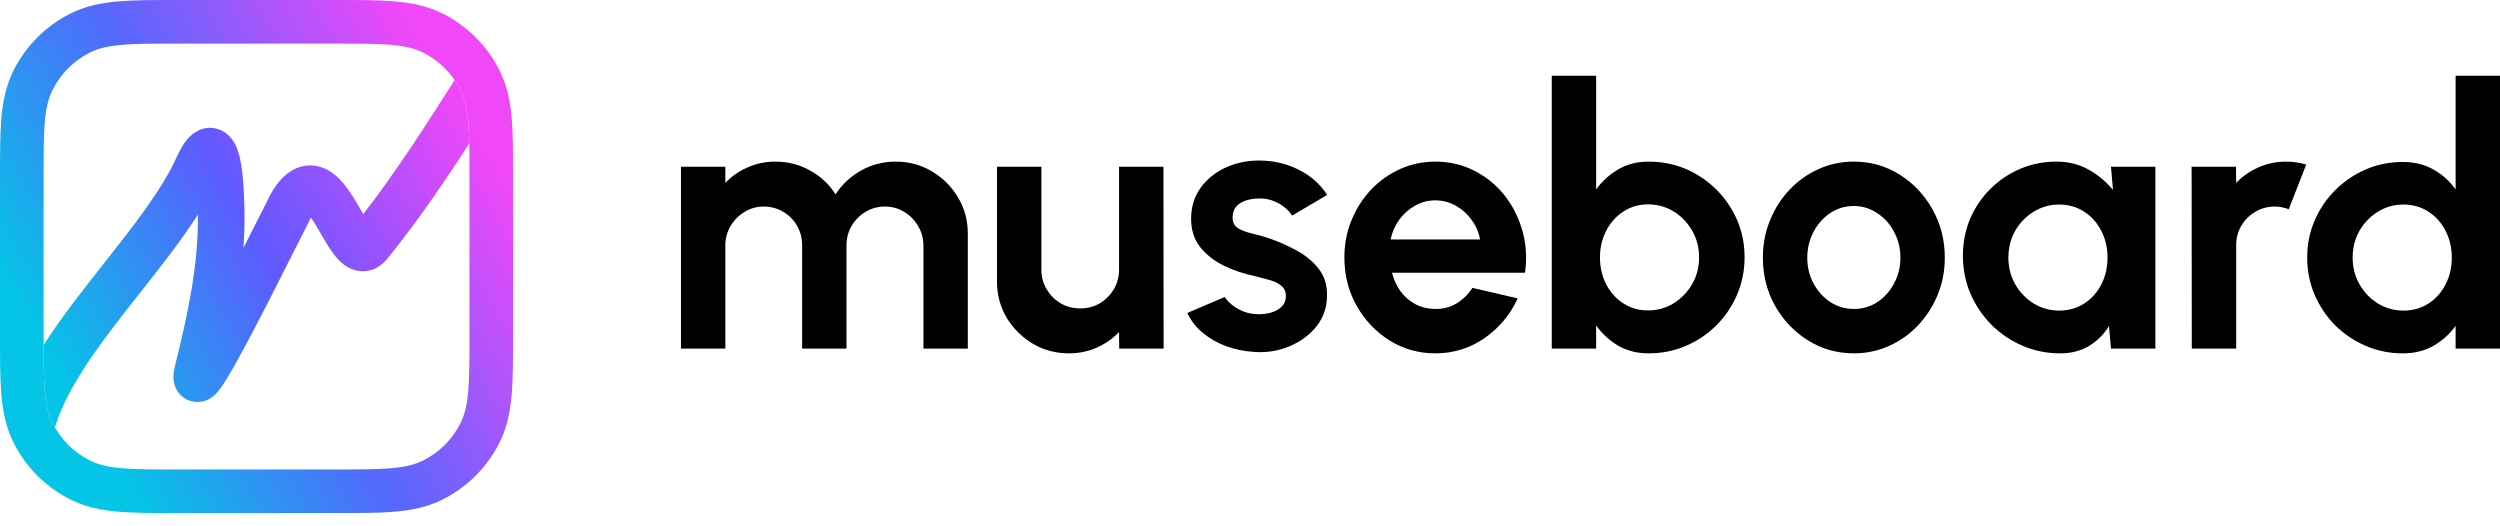
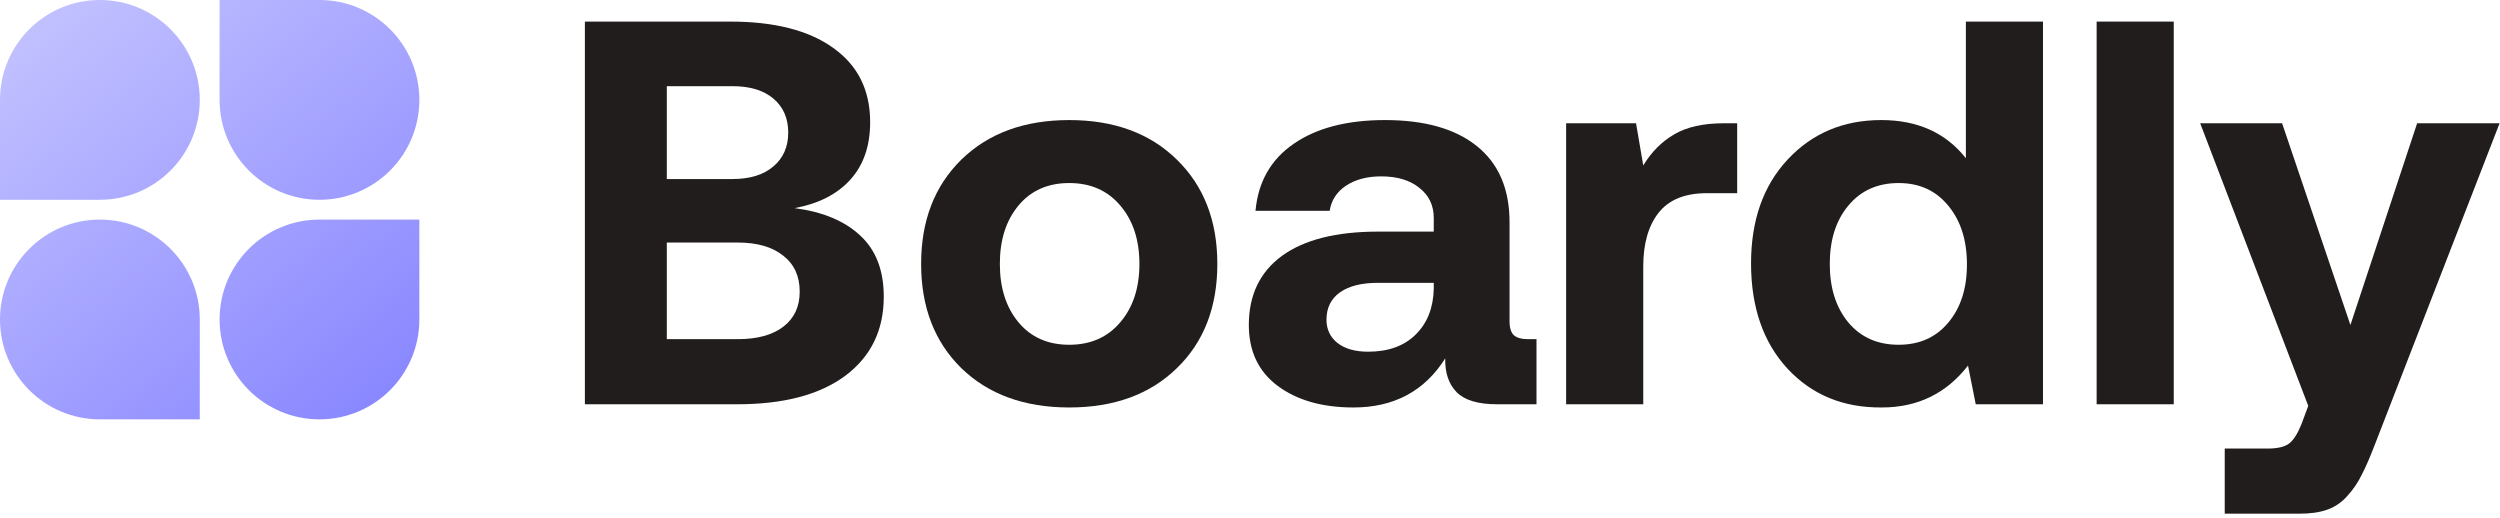
- <svg xmlns="http://www.w3.org/2000/svg" width="195" height="41" viewBox="0 0 195 41" fill="none">
-   <path fill-rule="evenodd" clip-rule="evenodd" d="M26.258 3.11977e-06C27.983 -5.96801e-05 29.478 -0 30.711 0.101C32.015 0.207 33.322 0.443 34.582 1.085C36.456 2.04 37.979 3.563 38.933 5.437C39.576 6.697 39.812 8.004 39.918 9.308C40.019 10.54 40.019 12.036 40.019 13.76V26.258C40.019 27.983 40.019 29.478 39.918 30.711C39.812 32.015 39.576 33.322 38.933 34.582C37.979 36.456 36.456 37.979 34.582 38.933C33.322 39.576 32.015 39.812 30.711 39.918C29.478 40.019 27.983 40.019 26.258 40.019H13.76C12.036 40.019 10.54 40.019 9.308 39.918C8.004 39.812 6.697 39.576 5.437 38.933C3.563 37.979 2.04 36.456 1.085 34.582C0.443 33.322 0.207 32.015 0.101 30.711C-0 29.478 -5.96801e-05 27.983 3.11977e-06 26.258V13.76C-5.96801e-05 12.036 -0 10.541 0.101 9.308C0.207 8.004 0.443 6.697 1.085 5.437C2.04 3.563 3.563 2.04 5.437 1.085C6.697 0.443 8.004 0.207 9.308 0.101C10.541 -0 12.036 -5.96801e-05 13.76 3.11977e-06H26.258ZM4.116 6.981C3.401 8.383 3.401 10.219 3.401 13.89V26.128C3.401 29.8 3.401 31.636 4.116 33.038C4.744 34.272 5.747 35.275 6.981 35.903C8.383 36.618 10.219 36.618 13.89 36.618H26.128C29.8 36.618 31.636 36.618 33.038 35.903C34.272 35.275 35.275 34.272 35.903 33.038C36.618 31.636 36.618 29.8 36.618 26.128V13.89C36.618 10.219 36.618 8.383 35.903 6.981C35.275 5.747 34.272 4.744 33.038 4.116C31.636 3.401 29.8 3.401 26.128 3.401H13.89C10.219 3.401 8.383 3.401 6.981 4.116C5.747 4.744 4.744 5.747 4.116 6.981Z" fill="url(#paint0_linear_346_4853)" />
-   <mask id="mask0_346_4853" style="mask-type:alpha" maskUnits="userSpaceOnUse" x="3" y="3" width="34" height="34">
-     <path d="M3.401 13.879C3.401 10.211 3.401 8.377 4.115 6.977C4.743 5.744 5.745 4.743 6.977 4.115C8.378 3.401 10.211 3.401 13.879 3.401H26.14C29.808 3.401 31.642 3.401 33.042 4.115C34.275 4.743 35.276 5.744 35.904 6.977C36.618 8.377 36.618 10.211 36.618 13.879V26.14C36.618 29.808 36.618 31.641 35.904 33.042C35.276 34.274 34.275 35.276 33.042 35.904C31.642 36.618 29.808 36.618 26.14 36.618H13.879C10.211 36.618 8.378 36.618 6.977 35.904C5.745 35.276 4.743 34.274 4.115 33.042C3.401 31.641 3.401 29.808 3.401 26.14V13.879Z" fill="#181818" />
-   </mask>
-   <g mask="url(#mask0_346_4853)">
-     <path fill-rule="evenodd" clip-rule="evenodd" d="M57.965 -15.591C58.457 -14.717 58.149 -13.61 57.275 -13.117C51.335 -9.764 46.896 -4.388 42.746 1.717C41.406 3.69 40.081 5.764 38.743 7.86C36.029 12.112 33.257 16.453 30.175 20.219C29.93 20.518 29.561 20.854 29.038 21.034C28.479 21.225 27.932 21.175 27.481 21.005C26.729 20.721 26.237 20.103 25.992 19.773C25.693 19.372 25.411 18.897 25.172 18.485C25.119 18.394 25.067 18.305 25.017 18.218C24.821 17.881 24.642 17.571 24.456 17.278C24.384 17.164 24.316 17.062 24.253 16.971C24.173 17.117 24.083 17.296 23.985 17.514L23.965 17.559L23.942 17.603C23.657 18.153 23.232 18.994 22.732 19.985C21.783 21.862 20.562 24.279 19.505 26.279C18.7 27.801 17.93 29.198 17.401 29.993C17.269 30.192 17.116 30.408 16.955 30.592C16.879 30.68 16.753 30.814 16.589 30.941L16.585 30.944C16.488 31.02 16.042 31.364 15.38 31.356C14.969 31.351 14.545 31.209 14.197 30.913C13.879 30.643 13.725 30.33 13.65 30.127C13.514 29.757 13.524 29.426 13.529 29.305C13.542 29.005 13.609 28.694 13.671 28.445C14.663 24.451 15.485 20.639 15.438 16.737C14.125 18.79 12.503 20.841 10.946 22.81C10.627 23.213 10.311 23.613 10 24.009C7.319 27.428 5.047 30.573 4.225 33.548C3.907 34.698 3.518 36.709 3.192 38.725C3.204 39.109 3.222 39.467 3.249 39.797C3.35 41.031 3.361 42.986 2.869 44.474C2.787 44.721 2.699 44.961 2.604 45.168C2.557 45.269 2.488 45.407 2.394 45.548L2.393 45.549C2.334 45.638 2.109 45.974 1.683 46.203C1.431 46.338 1.04 46.471 0.565 46.409C0.081 46.345 -0.277 46.108 -0.503 45.882C-0.873 45.513 -0.983 45.09 -1.01 44.986L-1.011 44.983C-1.087 44.689 -1.095 44.394 -1.097 44.235C-1.107 43.514 -0.978 42.26 -0.803 40.924C-0.703 40.166 -0.582 39.333 -0.448 38.483C-0.468 37.569 -0.461 36.581 -0.455 35.584C-0.454 35.516 -0.454 35.447 -0.453 35.379C-0.441 33.651 -0.434 31.854 -0.542 30.126C-0.65 28.39 -0.871 26.817 -1.281 25.533C-1.692 24.242 -2.24 23.407 -2.888 22.932C-2.902 22.922 -2.913 22.914 -2.923 22.908C-2.987 22.937 -3.123 23.013 -3.33 23.206C-3.954 23.79 -4.665 24.909 -5.371 26.383C-6.752 29.263 -7.757 32.724 -7.968 33.526C-9.409 39.005 -9.795 42.373 -7.864 47.081C-7.483 48.009 -7.926 49.07 -8.854 49.45C-9.782 49.831 -10.843 49.388 -11.224 48.46C-13.596 42.679 -13.002 38.386 -11.48 32.602C-11.245 31.709 -10.172 27.995 -8.647 24.813C-7.9 23.256 -6.952 21.621 -5.811 20.554C-5.231 20.012 -4.474 19.494 -3.545 19.321C-2.541 19.134 -1.57 19.394 -0.74 20.004C0.761 21.105 1.643 22.742 2.18 24.43C2.514 25.477 2.735 26.606 2.884 27.756C4.123 25.674 5.657 23.661 7.142 21.768C7.464 21.357 7.785 20.951 8.101 20.55C10.463 17.557 12.61 14.837 13.787 12.245C14.029 11.713 14.312 11.191 14.668 10.794C14.972 10.456 15.844 9.673 17.049 10.086C17.552 10.259 17.877 10.582 18.062 10.819C18.251 11.059 18.374 11.308 18.456 11.503C18.618 11.892 18.718 12.32 18.785 12.691C19.041 14.096 19.063 16.055 19.07 16.63C19.07 16.653 19.07 16.674 19.07 16.693C19.081 17.582 19.052 18.463 18.99 19.336C19.145 19.029 19.296 18.73 19.441 18.442C19.943 17.449 20.378 16.587 20.694 15.976C21.088 15.11 21.538 14.36 22.094 13.818C22.702 13.226 23.543 12.795 24.544 12.925C25.433 13.041 26.077 13.561 26.473 13.961C26.889 14.382 27.24 14.886 27.522 15.33C27.753 15.694 27.979 16.085 28.178 16.429C28.224 16.508 28.268 16.585 28.311 16.658C28.319 16.672 28.327 16.686 28.335 16.7C30.888 13.416 33.172 9.835 35.517 6.159C36.883 4.017 38.27 1.843 39.742 -0.324C43.97 -6.545 48.795 -12.502 55.49 -16.28C56.364 -16.773 57.472 -16.464 57.965 -15.591ZM29.038 17.764C29.038 17.764 29.036 17.762 29.031 17.757C29.036 17.761 29.038 17.764 29.038 17.764ZM2.537 44.246C2.537 44.246 2.536 44.243 2.536 44.235C2.537 44.242 2.537 44.246 2.537 44.246ZM15.104 12.903C15.104 12.903 15.104 12.904 15.105 12.904C15.102 12.899 15.102 12.899 15.104 12.903ZM23.802 16.436C23.802 16.436 23.805 16.438 23.812 16.443C23.805 16.439 23.802 16.436 23.802 16.436Z" fill="url(#paint1_linear_346_4853)" />
-   </g>
-   <path d="M53.115 27.192V13.003H56.577V14.266C57.06 13.755 57.637 13.353 58.308 13.06C58.98 12.758 59.703 12.606 60.479 12.606C61.463 12.606 62.366 12.838 63.189 13.301C64.021 13.765 64.683 14.384 65.175 15.16C65.677 14.384 66.339 13.765 67.162 13.301C67.985 12.838 68.888 12.606 69.872 12.606C70.912 12.606 71.853 12.861 72.695 13.372C73.547 13.874 74.223 14.55 74.724 15.401C75.235 16.243 75.49 17.184 75.49 18.225V27.192H72.028V19.147C72.028 18.598 71.891 18.097 71.617 17.643C71.352 17.18 70.993 16.811 70.539 16.536C70.094 16.253 69.593 16.111 69.035 16.111C68.477 16.111 67.971 16.248 67.516 16.522C67.072 16.787 66.713 17.146 66.438 17.6C66.164 18.055 66.027 18.57 66.027 19.147V27.192H62.565V19.147C62.565 18.57 62.432 18.055 62.167 17.6C61.903 17.146 61.543 16.787 61.089 16.522C60.635 16.248 60.129 16.111 59.571 16.111C59.022 16.111 58.521 16.253 58.067 16.536C57.613 16.811 57.249 17.18 56.974 17.643C56.71 18.097 56.577 18.598 56.577 19.147V27.192H53.115Z" fill="black" />
-   <path d="M77.765 21.942V13.003H81.227V21.034C81.227 21.592 81.365 22.103 81.639 22.566C81.913 23.02 82.277 23.385 82.731 23.659C83.195 23.924 83.701 24.056 84.249 24.056C84.817 24.056 85.328 23.924 85.782 23.659C86.236 23.385 86.6 23.02 86.874 22.566C87.149 22.103 87.286 21.592 87.286 21.034V13.003H90.748L90.762 27.192H87.3L87.286 25.901C86.794 26.412 86.212 26.818 85.541 27.121C84.869 27.414 84.15 27.561 83.384 27.561C82.353 27.561 81.412 27.31 80.561 26.809C79.709 26.298 79.028 25.622 78.517 24.78C78.016 23.928 77.765 22.983 77.765 21.942Z" fill="black" />
-   <path d="M97.788 27.447C97.05 27.4 96.336 27.253 95.645 27.007C94.964 26.752 94.359 26.407 93.829 25.972C93.299 25.537 92.893 25.016 92.609 24.411L95.532 23.162C95.645 23.352 95.83 23.555 96.085 23.772C96.341 23.98 96.643 24.155 96.993 24.297C97.353 24.439 97.745 24.51 98.171 24.51C98.53 24.51 98.871 24.463 99.192 24.368C99.523 24.264 99.788 24.108 99.987 23.9C100.195 23.692 100.299 23.422 100.299 23.091C100.299 22.741 100.176 22.472 99.93 22.283C99.694 22.084 99.391 21.937 99.022 21.843C98.663 21.739 98.313 21.644 97.972 21.559C97.074 21.379 96.237 21.1 95.461 20.722C94.695 20.343 94.075 19.856 93.602 19.261C93.139 18.655 92.907 17.927 92.907 17.076C92.907 16.139 93.153 15.33 93.645 14.649C94.146 13.968 94.794 13.443 95.588 13.074C96.392 12.705 97.258 12.521 98.185 12.521C99.311 12.521 100.342 12.758 101.278 13.23C102.224 13.694 102.971 14.351 103.52 15.203L100.781 16.82C100.649 16.593 100.465 16.385 100.228 16.196C99.992 15.997 99.722 15.836 99.419 15.713C99.117 15.581 98.8 15.505 98.469 15.486C98.043 15.467 97.655 15.505 97.305 15.6C96.955 15.694 96.672 15.855 96.454 16.082C96.246 16.309 96.142 16.612 96.142 16.99C96.142 17.35 96.284 17.619 96.567 17.799C96.851 17.969 97.192 18.102 97.589 18.196C97.996 18.291 98.384 18.395 98.752 18.509C99.585 18.783 100.365 19.119 101.094 19.516C101.831 19.913 102.423 20.4 102.867 20.977C103.312 21.554 103.525 22.245 103.506 23.049C103.506 23.966 103.231 24.77 102.683 25.461C102.134 26.142 101.425 26.662 100.554 27.022C99.694 27.381 98.772 27.523 97.788 27.447Z" fill="black" />
-   <path d="M111.955 27.561C110.65 27.561 109.458 27.225 108.38 26.553C107.311 25.882 106.455 24.978 105.812 23.843C105.178 22.708 104.861 21.455 104.861 20.083C104.861 19.052 105.045 18.088 105.414 17.189C105.783 16.281 106.289 15.486 106.932 14.805C107.585 14.115 108.342 13.576 109.203 13.188C110.063 12.8 110.981 12.606 111.955 12.606C113.062 12.606 114.074 12.843 114.991 13.316C115.918 13.779 116.703 14.418 117.347 15.231C117.99 16.044 118.458 16.971 118.751 18.012C119.045 19.052 119.111 20.14 118.95 21.275H108.578C108.711 21.805 108.928 22.283 109.231 22.708C109.534 23.125 109.917 23.46 110.38 23.716C110.844 23.962 111.369 24.089 111.955 24.099C112.56 24.108 113.109 23.966 113.601 23.673C114.102 23.37 114.518 22.964 114.85 22.453L118.382 23.276C117.805 24.534 116.945 25.565 115.8 26.369C114.656 27.163 113.374 27.561 111.955 27.561ZM108.465 18.679H115.445C115.341 18.111 115.119 17.601 114.779 17.146C114.448 16.683 114.036 16.314 113.544 16.04C113.052 15.765 112.523 15.628 111.955 15.628C111.388 15.628 110.863 15.765 110.38 16.04C109.898 16.305 109.486 16.669 109.146 17.132C108.815 17.586 108.588 18.102 108.465 18.679Z" fill="black" />
-   <path d="M128.585 12.606C129.966 12.606 131.224 12.942 132.359 13.614C133.494 14.285 134.398 15.188 135.069 16.323C135.741 17.449 136.077 18.698 136.077 20.069C136.077 21.1 135.883 22.07 135.495 22.978C135.107 23.886 134.568 24.685 133.877 25.376C133.196 26.057 132.402 26.591 131.494 26.979C130.595 27.367 129.626 27.561 128.585 27.561C127.696 27.561 126.906 27.362 126.216 26.965C125.535 26.558 124.962 26.033 124.499 25.39V27.192H121.037V5.909H124.499V14.777C124.962 14.134 125.535 13.614 126.216 13.216C126.906 12.809 127.696 12.606 128.585 12.606ZM128.542 24.212C129.28 24.212 129.947 24.028 130.543 23.659C131.148 23.281 131.631 22.779 131.99 22.155C132.35 21.531 132.529 20.835 132.529 20.069C132.529 19.312 132.35 18.622 131.99 17.998C131.631 17.364 131.148 16.863 130.543 16.494C129.938 16.125 129.271 15.94 128.542 15.94C127.824 15.94 127.18 16.13 126.613 16.508C126.045 16.877 125.601 17.378 125.279 18.012C124.958 18.636 124.797 19.322 124.797 20.069C124.797 20.835 124.958 21.535 125.279 22.169C125.601 22.793 126.045 23.29 126.613 23.659C127.18 24.028 127.824 24.212 128.542 24.212Z" fill="black" />
-   <path d="M144.6 27.561C143.294 27.561 142.102 27.225 141.024 26.553C139.955 25.882 139.099 24.983 138.456 23.858C137.822 22.723 137.505 21.469 137.505 20.098C137.505 19.057 137.69 18.088 138.059 17.189C138.428 16.281 138.934 15.486 139.577 14.805C140.23 14.115 140.986 13.576 141.847 13.188C142.708 12.8 143.625 12.606 144.6 12.606C145.905 12.606 147.092 12.942 148.161 13.614C149.239 14.285 150.095 15.188 150.729 16.323C151.372 17.459 151.694 18.717 151.694 20.098C151.694 21.129 151.509 22.093 151.14 22.992C150.772 23.891 150.261 24.685 149.608 25.376C148.965 26.057 148.213 26.591 147.352 26.979C146.501 27.367 145.583 27.561 144.6 27.561ZM144.6 24.099C145.29 24.099 145.91 23.914 146.458 23.545C147.007 23.177 147.437 22.689 147.749 22.084C148.071 21.479 148.232 20.817 148.232 20.098C148.232 19.36 148.066 18.688 147.735 18.083C147.414 17.468 146.974 16.981 146.416 16.621C145.867 16.253 145.262 16.068 144.6 16.068C143.919 16.068 143.304 16.253 142.755 16.621C142.206 16.99 141.771 17.482 141.45 18.097C141.128 18.712 140.967 19.379 140.967 20.098C140.967 20.845 141.133 21.521 141.464 22.127C141.795 22.732 142.235 23.214 142.783 23.574C143.342 23.924 143.947 24.099 144.6 24.099Z" fill="black" />
-   <path d="M164.656 13.003H168.118V27.192H164.656L164.5 25.433C164.113 26.066 163.597 26.582 162.954 26.979C162.32 27.367 161.568 27.561 160.698 27.561C159.648 27.561 158.664 27.362 157.747 26.965C156.829 26.567 156.02 26.019 155.32 25.319C154.63 24.619 154.086 23.81 153.689 22.893C153.301 21.975 153.107 20.991 153.107 19.942C153.107 18.929 153.292 17.979 153.66 17.09C154.039 16.201 154.564 15.42 155.235 14.749C155.907 14.077 156.683 13.552 157.562 13.174C158.442 12.795 159.388 12.606 160.4 12.606C161.336 12.606 162.174 12.814 162.911 13.23C163.659 13.647 164.292 14.176 164.813 14.819L164.656 13.003ZM160.613 24.226C161.351 24.226 162.003 24.042 162.571 23.673C163.138 23.304 163.583 22.808 163.904 22.183C164.226 21.55 164.387 20.854 164.387 20.098C164.387 19.331 164.226 18.636 163.904 18.012C163.583 17.378 163.134 16.877 162.557 16.508C161.989 16.139 161.341 15.955 160.613 15.955C159.884 15.955 159.218 16.144 158.612 16.522C158.016 16.891 157.539 17.388 157.179 18.012C156.829 18.636 156.654 19.331 156.654 20.098C156.654 20.864 156.834 21.559 157.193 22.183C157.553 22.808 158.03 23.304 158.626 23.673C159.232 24.042 159.894 24.226 160.613 24.226Z" fill="black" />
-   <path d="M170.96 27.192L170.946 13.003H174.408L174.422 14.266C174.904 13.755 175.481 13.353 176.153 13.06C176.824 12.758 177.548 12.606 178.324 12.606C178.844 12.606 179.364 12.682 179.884 12.833L178.522 16.323C178.163 16.182 177.803 16.111 177.444 16.111C176.886 16.111 176.375 16.248 175.912 16.522C175.458 16.787 175.093 17.151 174.819 17.615C174.554 18.069 174.422 18.575 174.422 19.133V27.192H170.96Z" fill="black" />
-   <path d="M191.538 5.909H195V27.192H191.538V25.418C191.084 26.052 190.511 26.567 189.821 26.965C189.13 27.362 188.331 27.561 187.423 27.561C186.392 27.561 185.427 27.367 184.528 26.979C183.63 26.591 182.835 26.057 182.145 25.376C181.464 24.685 180.929 23.891 180.542 22.992C180.154 22.093 179.96 21.129 179.96 20.098C179.96 19.067 180.154 18.102 180.542 17.203C180.929 16.305 181.464 15.515 182.145 14.834C182.835 14.143 183.63 13.604 184.528 13.216C185.427 12.828 186.392 12.634 187.423 12.634C188.331 12.634 189.13 12.833 189.821 13.23C190.511 13.618 191.084 14.134 191.538 14.777V5.909ZM187.465 24.226C188.203 24.226 188.856 24.042 189.424 23.673C189.991 23.304 190.436 22.808 190.757 22.183C191.079 21.55 191.24 20.854 191.24 20.098C191.24 19.331 191.079 18.636 190.757 18.012C190.436 17.378 189.986 16.877 189.409 16.508C188.842 16.139 188.194 15.955 187.465 15.955C186.737 15.955 186.07 16.144 185.465 16.522C184.869 16.891 184.391 17.388 184.032 18.012C183.682 18.636 183.507 19.331 183.507 20.098C183.507 20.864 183.687 21.559 184.046 22.183C184.406 22.808 184.883 23.304 185.479 23.673C186.085 24.042 186.747 24.226 187.465 24.226Z" fill="black" />
+ <svg xmlns="http://www.w3.org/2000/svg" width="483" height="100" viewBox="0 0 483 100" fill="none">
+   <path d="M425.074 23.815H440.902L454.1 62.792L466.99 23.815H482.921L458.844 85.838C457.881 88.348 457.022 90.324 456.266 91.767C455.544 93.246 454.616 94.603 453.482 95.841C452.382 97.078 451.093 97.954 449.615 98.47C448.171 98.986 446.401 99.243 444.304 99.243H429.817V86.663H438.066C439.956 86.663 441.331 86.354 442.191 85.735C443.05 85.117 443.858 83.879 444.614 82.023L445.954 78.414L425.074 23.815Z" fill="#211D1D" />
+   <path d="M405.07 4.172H419.97V78.105H405.07V4.172Z" fill="#211D1D" />
+   <path d="M379.807 4.172H394.707V78.105H381.714L380.219 70.629C376.026 76.025 370.475 78.723 363.566 78.723C356.142 78.792 350.075 76.3 345.367 71.248C340.658 66.16 338.303 59.372 338.303 50.883C338.303 42.565 340.658 35.879 345.367 30.827C350.11 25.74 356.142 23.196 363.463 23.196C370.475 23.196 375.923 25.654 379.807 30.569V4.172ZM366.814 66.607C370.836 66.607 374.032 65.181 376.404 62.328C378.81 59.475 380.013 55.729 380.013 51.089C380.013 46.414 378.81 42.633 376.404 39.746C374.032 36.825 370.836 35.364 366.814 35.364C362.758 35.364 359.528 36.807 357.122 39.695C354.716 42.547 353.513 46.311 353.513 50.986C353.513 55.66 354.716 59.441 357.122 62.328C359.528 65.181 362.758 66.607 366.814 66.607Z" fill="#211D1D" />
+   <path d="M333.097 23.815H335.623V37.323H329.746C325.518 37.323 322.407 38.595 320.414 41.139C318.455 43.648 317.475 47.102 317.475 51.502V78.105H302.575V23.815H316.083L317.475 31.961C319.091 29.315 321.101 27.304 323.507 25.929C325.913 24.52 329.11 23.815 333.097 23.815Z" fill="#211D1D" />
+   <path d="M295.15 65.525H296.852V78.105H289.221C285.578 78.105 282.983 77.332 281.436 75.785C279.89 74.204 279.151 72.021 279.219 69.237C275.232 75.561 269.32 78.724 261.484 78.724C255.469 78.724 250.588 77.332 246.842 74.547C243.129 71.763 241.273 67.845 241.273 62.792C241.273 57.018 243.404 52.567 247.666 49.439C251.963 46.312 258.15 44.748 266.227 44.748H277.002V42.118C277.002 39.678 276.074 37.736 274.218 36.292C272.397 34.814 269.939 34.075 266.846 34.075C264.13 34.075 261.862 34.677 260.04 35.88C258.253 37.083 257.205 38.698 256.895 40.726H242.562C243.078 35.124 245.535 30.81 249.935 27.785C254.369 24.726 260.246 23.197 267.567 23.197C275.267 23.197 281.196 24.881 285.355 28.249C289.548 31.618 291.645 36.516 291.645 42.943V62.071C291.645 63.377 291.937 64.288 292.521 64.803C293.105 65.284 293.982 65.525 295.15 65.525ZM277.002 55.729V54.647H266.124C263.03 54.647 260.607 55.265 258.854 56.503C257.136 57.74 256.277 59.493 256.277 61.761C256.277 63.652 256.998 65.164 258.442 66.298C259.885 67.398 261.845 67.948 264.319 67.948C268.203 67.948 271.262 66.848 273.497 64.649C275.765 62.414 276.934 59.441 277.002 55.729Z" fill="#211D1D" />
+   <path d="M227.353 71.145C222.163 76.197 215.237 78.724 206.576 78.724C197.914 78.724 190.971 76.197 185.747 71.145C180.556 66.058 177.961 59.338 177.961 50.986C177.961 42.634 180.556 35.914 185.747 30.827C190.971 25.74 197.914 23.197 206.576 23.197C215.237 23.197 222.163 25.74 227.353 30.827C232.577 35.914 235.19 42.634 235.19 50.986C235.19 59.373 232.577 66.092 227.353 71.145ZM196.78 62.277C199.186 65.164 202.451 66.608 206.576 66.608C210.7 66.608 213.983 65.164 216.423 62.277C218.898 59.39 220.135 55.626 220.135 50.986C220.135 46.346 218.898 42.582 216.423 39.695C213.983 36.808 210.7 35.364 206.576 35.364C202.451 35.364 199.186 36.808 196.78 39.695C194.374 42.582 193.171 46.346 193.171 50.986C193.171 55.626 194.374 59.39 196.78 62.277Z" fill="#211D1D" />
+   <path d="M113 4.172H141.099C149.657 4.172 156.291 5.873 161 9.276C165.743 12.644 168.114 17.422 168.114 23.609C168.114 28.18 166.843 31.875 164.299 34.694C161.756 37.512 158.164 39.351 153.524 40.21C158.989 40.932 163.216 42.702 166.207 45.521C169.231 48.305 170.744 52.24 170.744 57.327C170.744 63.789 168.269 68.876 163.32 72.588C158.37 76.266 151.41 78.105 142.439 78.105H113V4.172ZM128.828 16.649V34.59H141.511C144.879 34.59 147.509 33.783 149.399 32.167C151.324 30.552 152.286 28.369 152.286 25.62C152.286 22.87 151.341 20.687 149.451 19.072C147.56 17.456 144.914 16.649 141.511 16.649H128.828ZM128.828 46.861V65.525H142.542C146.323 65.525 149.262 64.717 151.358 63.102C153.455 61.486 154.503 59.235 154.503 56.347C154.503 53.357 153.438 51.037 151.307 49.387C149.21 47.703 146.289 46.861 142.542 46.861H128.828Z" fill="#211D1D" />
+   <path d="M38.596 19.298C38.596 29.956 29.956 38.596 19.298 38.596H0V19.298C0 8.64 8.64 0 19.298 0C29.956 0 38.596 8.64 38.596 19.298Z" fill="url(#paint0_linear_98_35)" />
+   <path d="M42.424 61.722C42.424 51.064 51.064 42.424 61.721 42.424H81.019V61.722C81.019 72.379 72.379 81.019 61.721 81.019C51.064 81.019 42.424 72.379 42.424 61.722Z" fill="url(#paint1_linear_98_35)" />
+   <path d="M0 61.722C0 72.379 8.64 81.019 19.298 81.019H38.596V61.722C38.596 51.064 29.956 42.424 19.298 42.424C8.64 42.424 0 51.064 0 61.722Z" fill="url(#paint2_linear_98_35)" />
+   <path d="M81.019 19.298C81.019 8.64 72.379 0 61.721 0H42.424V19.298C42.424 29.956 51.064 38.596 61.721 38.596C72.379 38.596 81.019 29.956 81.019 19.298Z" fill="url(#paint3_linear_98_35)" />
  <defs>
-     <linearGradient id="paint0_linear_346_4853" x1="3.547" y1="27.512" x2="35.853" y2="8.318" gradientUnits="userSpaceOnUse">
-       <stop stop-color="#04C5E6" />
-       <stop offset="0.458" stop-color="#5368FC" />
-       <stop offset="1" stop-color="#F047F9" />
+     <linearGradient id="paint0_linear_98_35" x1="7.679" y1="2.26333e-06" x2="73.34" y2="81.019" gradientUnits="userSpaceOnUse">
+       <stop stop-color="#C3C2FF" />
+       <stop offset="1" stop-color="#8886FF" />
    </linearGradient>
-     <linearGradient id="paint1_linear_346_4853" x1="35.999" y1="8.427" x2="3.329" y2="27.221" gradientUnits="userSpaceOnUse">
-       <stop stop-color="#F047F9" />
-       <stop offset="0.5" stop-color="#5E5AFF" />
-       <stop offset="1" stop-color="#04C5E6" />
+     <linearGradient id="paint1_linear_98_35" x1="7.679" y1="2.26333e-06" x2="73.34" y2="81.019" gradientUnits="userSpaceOnUse">
+       <stop stop-color="#C3C2FF" />
+       <stop offset="1" stop-color="#8886FF" />
+     </linearGradient>
+     <linearGradient id="paint2_linear_98_35" x1="7.679" y1="2.26333e-06" x2="73.34" y2="81.019" gradientUnits="userSpaceOnUse">
+       <stop stop-color="#C3C2FF" />
+       <stop offset="1" stop-color="#8886FF" />
+     </linearGradient>
+     <linearGradient id="paint3_linear_98_35" x1="7.679" y1="2.26333e-06" x2="73.34" y2="81.019" gradientUnits="userSpaceOnUse">
+       <stop stop-color="#C3C2FF" />
+       <stop offset="1" stop-color="#8886FF" />
    </linearGradient>
  </defs>
</svg>
